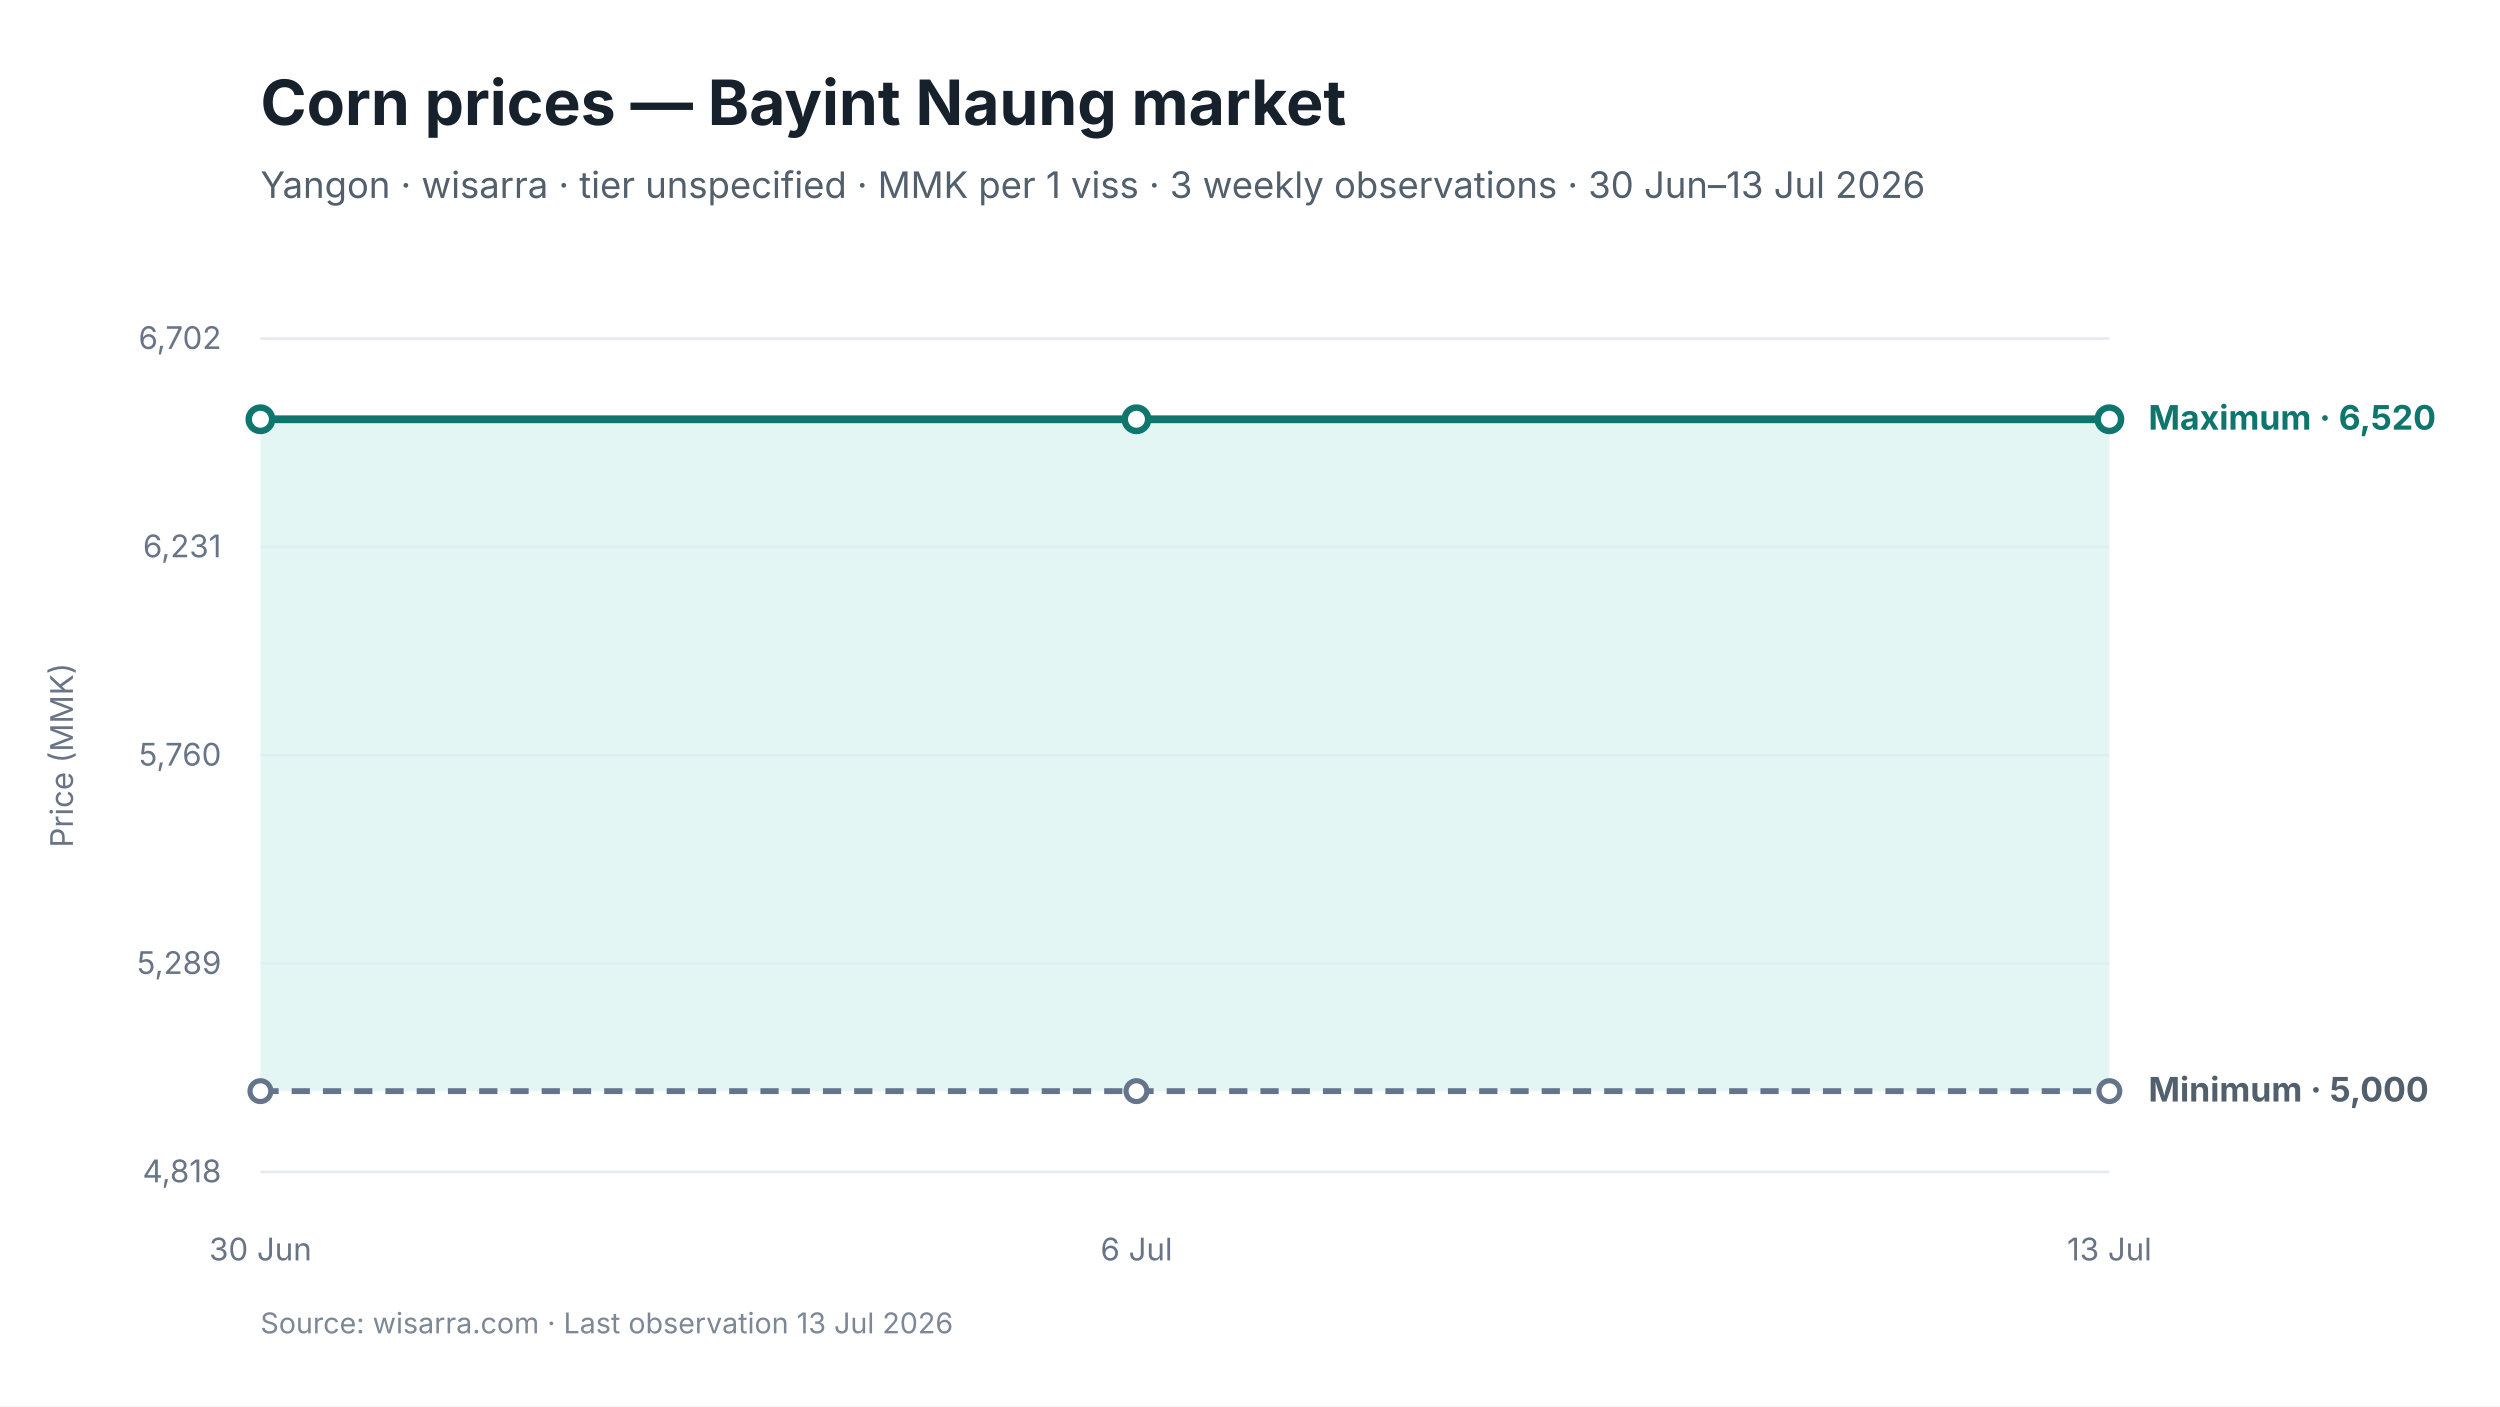
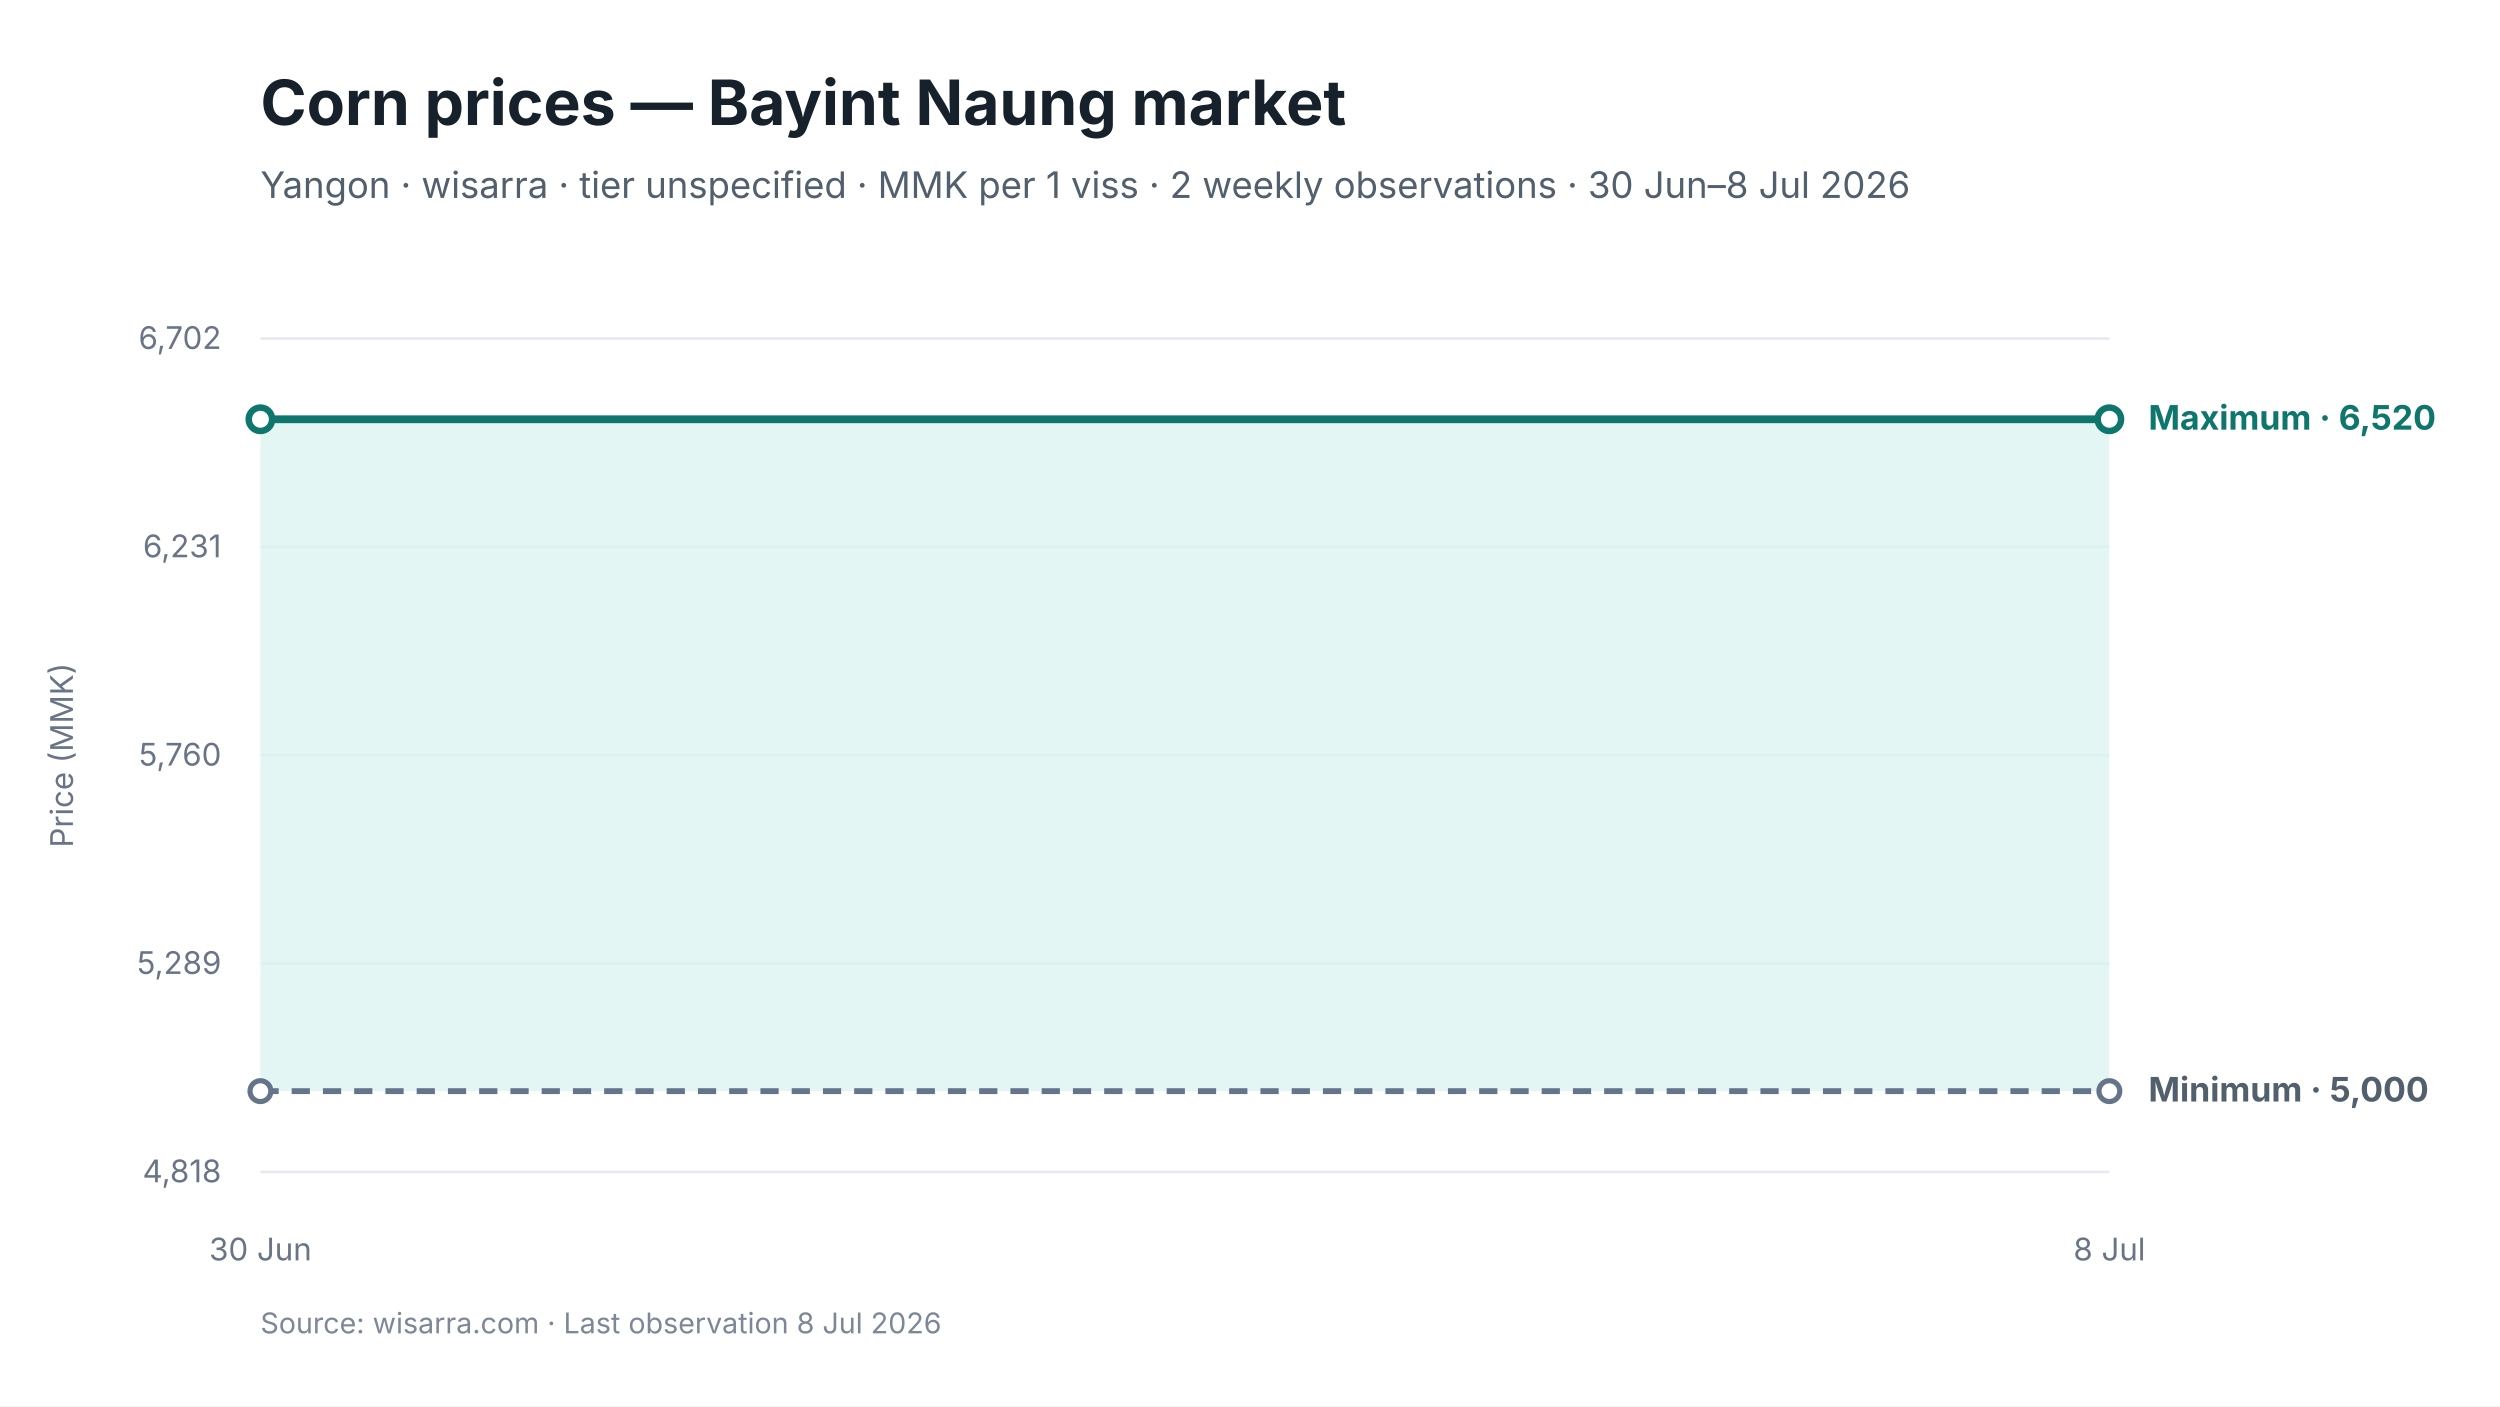
<svg xmlns="http://www.w3.org/2000/svg" viewBox="0 0 960 540" width="960" height="540" role="img" aria-labelledby="chart-title chart-desc">
  <style>
text { font-family: Inter, -apple-system, BlinkMacSystemFont, "Segoe UI", sans-serif; fill: #17212B; }
.chart-title { font-size: 24px; font-weight: 650; }
.subtitle { font-size: 14px; fill: #52606D; }
.axis { font-size: 12px; fill: #697586; }
.grid { stroke: #E5EAF0; stroke-width: 1; }
.range { fill: #D9F3F0; fill-opacity: 0.72; }
.maximum { stroke: #0F766E; stroke-width: 3; fill: none; }
.minimum { stroke: #64748B; stroke-width: 2.25; stroke-dasharray: 7 5; fill: none; }
.modal { stroke: #2563EB; stroke-width: 3; fill: none; }
.point-max { fill: #FFFFFF; stroke: #0F766E; stroke-width: 2.5; }
.point-min { fill: #FFFFFF; stroke: #64748B; stroke-width: 2; }
.point-modal { fill: #FFFFFF; stroke: #2563EB; stroke-width: 2.5; }
.direct-label { font-size: 13px; font-weight: 650; }
.maximum-label { fill: #0F766E; }
.minimum-label { fill: #52606D; }
.combined-label { fill: #334155; }
.modal-label { fill: #1D4ED8; }
.source { font-size: 11px; fill: #7C8798; }
</style>
  <rect width="960" height="540" fill="#FFFFFF" />
  <text id="chart-title" x="100" y="48" class="chart-title">Corn prices — Bayint Naung market</text>
-   <text x="100" y="76" class="subtitle">Yangon · wisarra · tier unspecified · MMK per 1 viss · 3 weekly observations · 30 Jun–13 Jul 2026</text>
+   <text x="100" y="76" class="subtitle">Yangon · wisarra · tier unspecified · MMK per 1 viss · 2 weekly observations · 30 Jun–8 Jul 2026</text>
  <line x1="100" y1="130.0" x2="810" y2="130.0" class="grid" />
  <text x="85" y="134.0" text-anchor="end" class="axis">6,702</text>
  <line x1="100" y1="210.0" x2="810" y2="210.0" class="grid" />
  <text x="85" y="214.0" text-anchor="end" class="axis">6,231</text>
  <line x1="100" y1="290.0" x2="810" y2="290.0" class="grid" />
  <text x="85" y="294.0" text-anchor="end" class="axis">5,760</text>
  <line x1="100" y1="370.0" x2="810" y2="370.0" class="grid" />
  <text x="85" y="374.0" text-anchor="end" class="axis">5,289</text>
  <line x1="100" y1="450.0" x2="810" y2="450.0" class="grid" />
  <text x="85" y="454.0" text-anchor="end" class="axis">4,818</text>
-   <polygon points="100.0,419.0 436.4,419.0 810.0,419.0 810.0,161.0 436.4,161.0 100.0,161.0" class="range" />
-   <path d="M 100.0 419.0 L 436.4 419.0 L 810.0 419.0" class="minimum" />
-   <path d="M 100.0 161.0 L 436.4 161.0 L 810.0 161.0" class="maximum" />
+   <polygon points="100.0,419.0 810.0,419.0 810.0,161.0 100.0,161.0" class="range" />
+   <path d="M 100.0 419.0 L 810.0 419.0" class="minimum" />
+   <path d="M 100.0 161.0 L 810.0 161.0" class="maximum" />
  <circle cx="100.0" cy="419.0" r="4" class="point-min" />
-   <circle cx="436.4" cy="419.0" r="4" class="point-min" />
  <circle cx="810.0" cy="419.0" r="4" class="point-min" />
  <circle cx="100.0" cy="161.0" r="4.5" class="point-max" />
-   <circle cx="436.4" cy="161.0" r="4.5" class="point-max" />
  <circle cx="810.0" cy="161.0" r="4.5" class="point-max" />
  <text x="100.0" y="484" text-anchor="middle" class="axis">30 Jun</text>
-   <text x="436.4" y="484" text-anchor="middle" class="axis">6 Jul</text>
-   <text x="810.0" y="484" text-anchor="middle" class="axis">13 Jul</text>
+   <text x="810.0" y="484" text-anchor="middle" class="axis">8 Jul</text>
  <text x="825.0" y="165.0" class="direct-label maximum-label">Maximum · 6,520</text>
  <text x="825.0" y="423.0" class="direct-label minimum-label">Minimum · 5,000</text>
  <text x="28" y="290.0" text-anchor="middle" class="axis" transform="rotate(-90 28 290.0)">Price (MMK)</text>
-   <text x="100" y="512" class="source">Source: wisarra.com · Last observation 13 Jul 2026</text>
+   <text x="100" y="512" class="source">Source: wisarra.com · Last observation 8 Jul 2026</text>
</svg>
